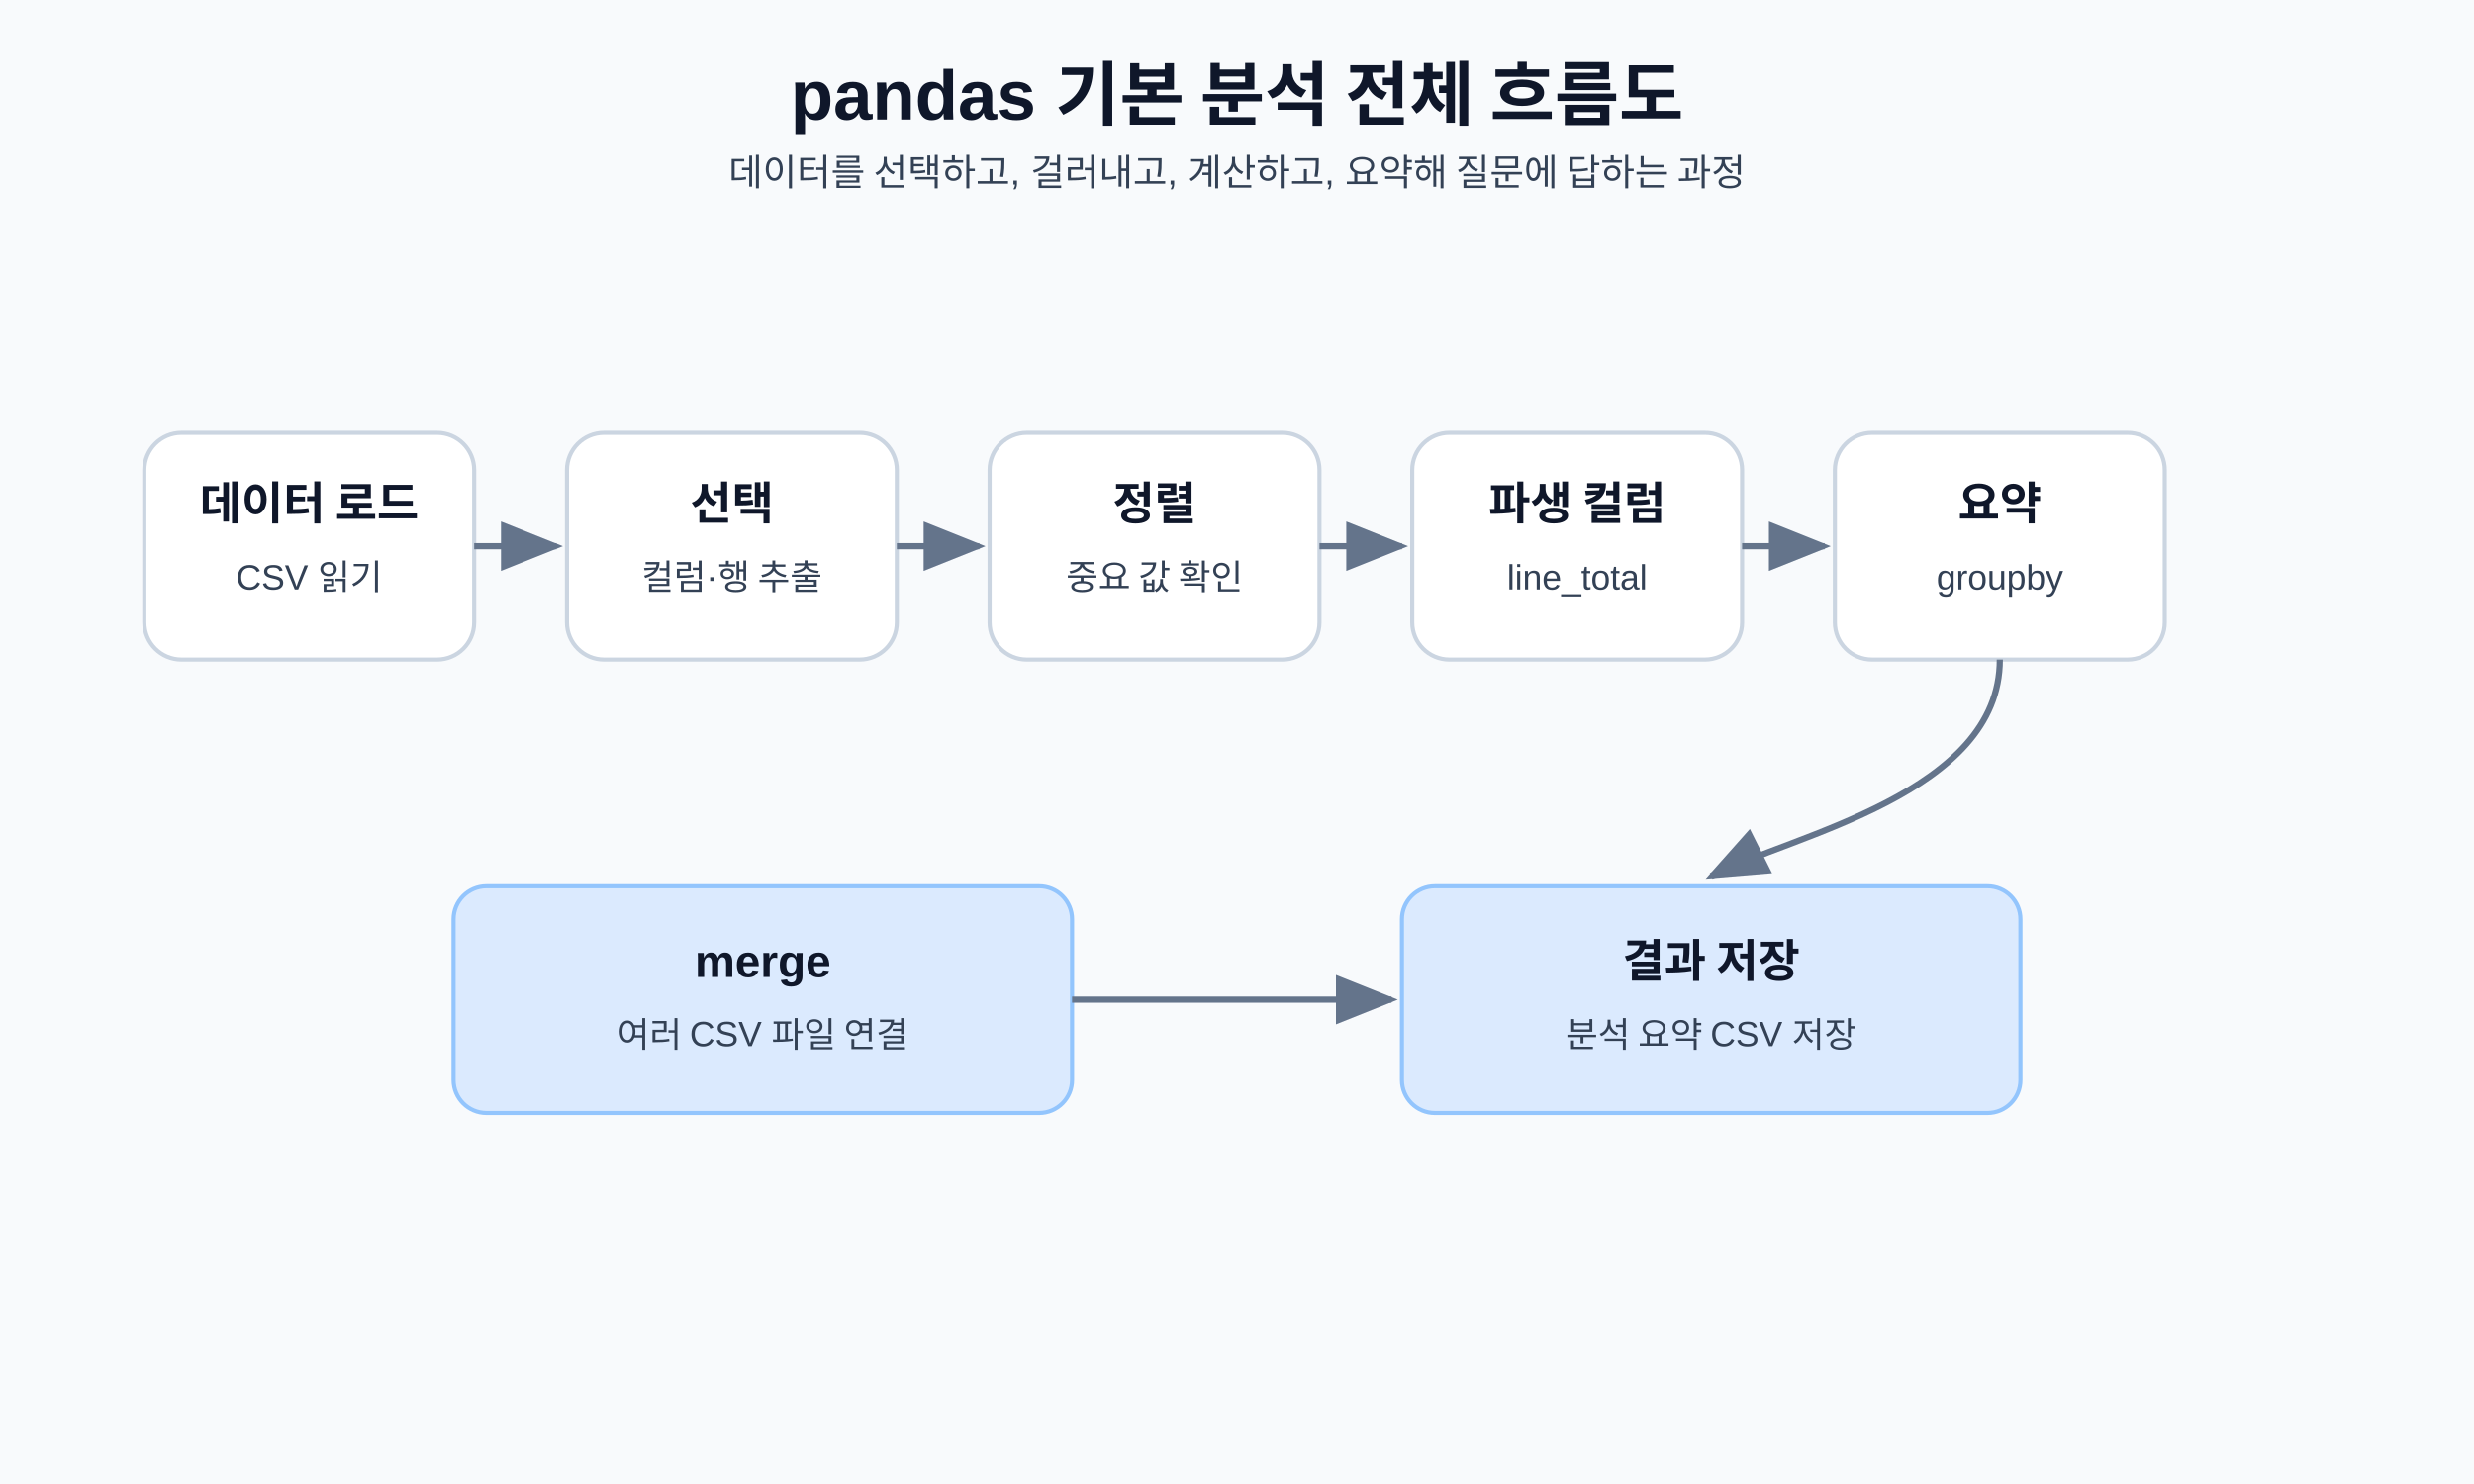
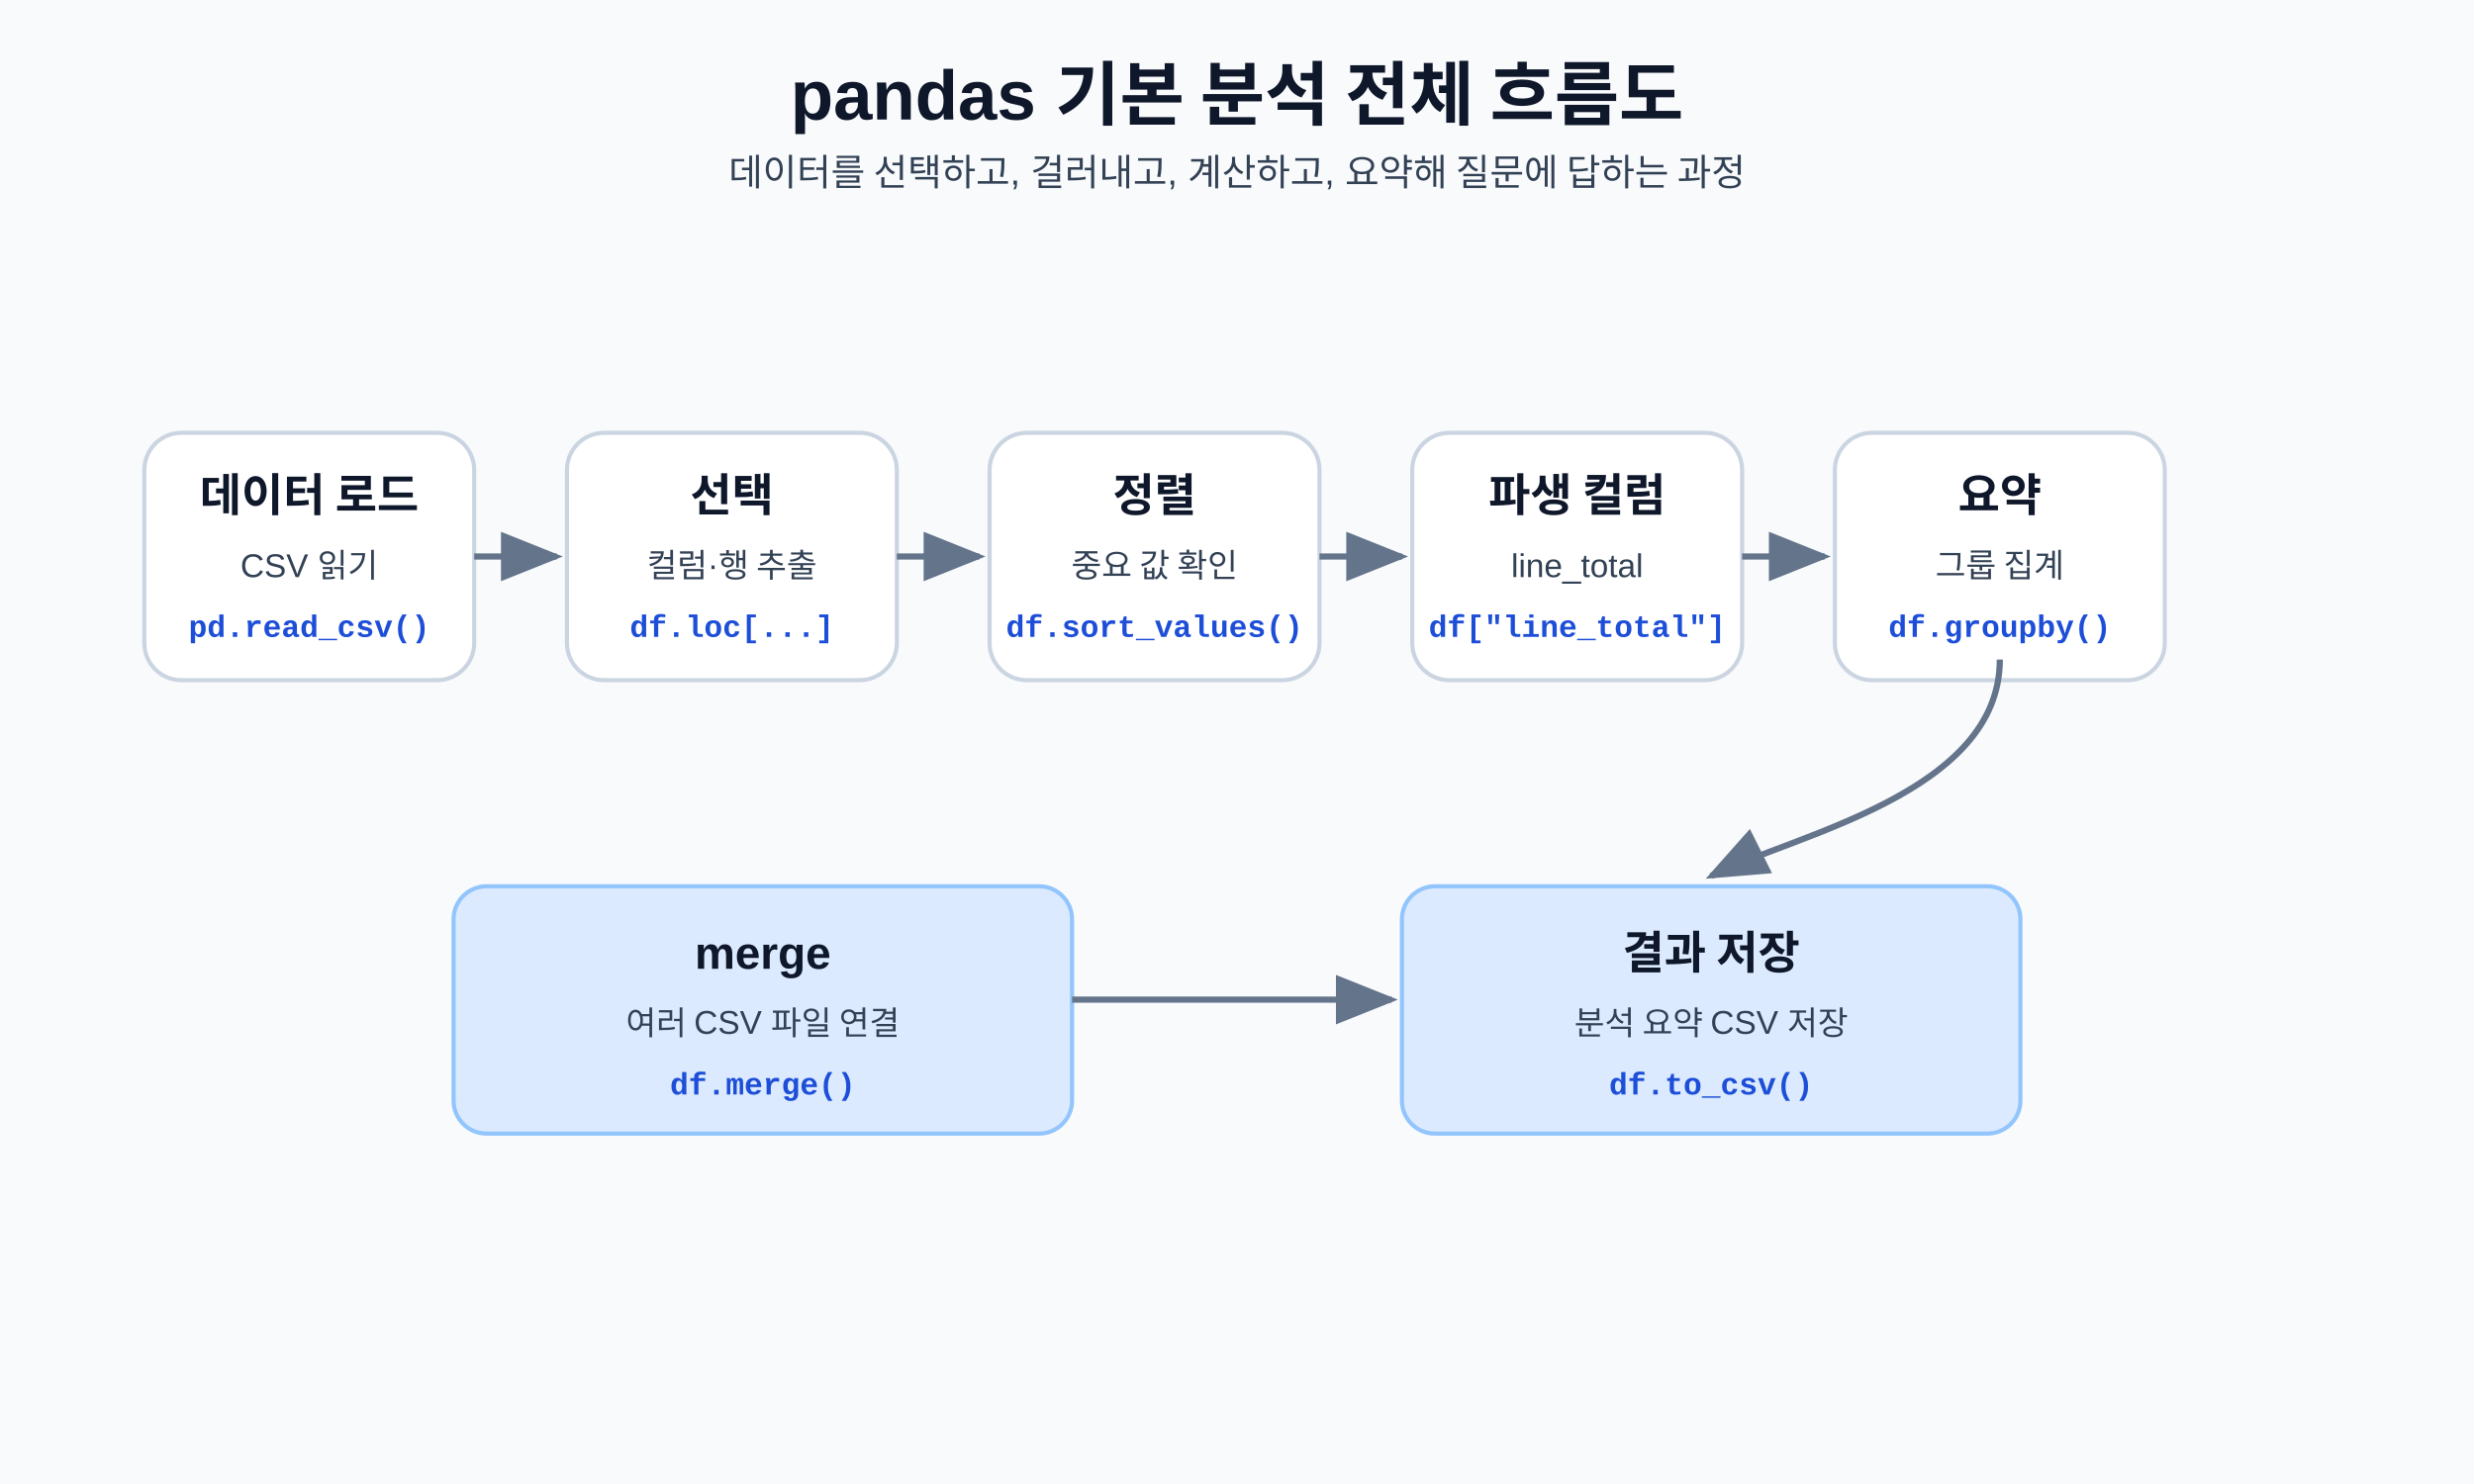
<svg xmlns="http://www.w3.org/2000/svg" width="1200" height="720" viewBox="0 0 1200 720">
  <defs>
    <style>
-       .bg{fill:#f8fafc}.title{font:700 34px Arial,'Noto Sans KR',sans-serif;fill:#0f172a}.sub{font:500 18px Arial,'Noto Sans KR',sans-serif;fill:#334155}.box{fill:#fff;stroke:#cbd5e1;stroke-width:2;rx:18;ry:18}.head{font:700 22px Arial,'Noto Sans KR',sans-serif;fill:#0f172a}.txt{font:500 17px Arial,'Noto Sans KR',sans-serif;fill:#334155}.arrow{stroke:#64748b;stroke-width:3;fill:none;marker-end:url(#a)}.accent{fill:#dbeafe;stroke:#93c5fd;stroke-width:2;rx:16;ry:16}
+       .bg{fill:#f8fafc}.title{font:700 34px Arial,'Noto Sans KR',sans-serif;fill:#0f172a}.sub{font:500 18px Arial,'Noto Sans KR',sans-serif;fill:#334155}.box{fill:#fff;stroke:#cbd5e1;stroke-width:2;rx:18;ry:18}.head{font:700 22px Arial,'Noto Sans KR',sans-serif;fill:#0f172a}.txt{font:500 16px Arial,'Noto Sans KR',sans-serif;fill:#334155}.method{font:700 15px Consolas,'Courier New',monospace;fill:#1d4ed8}.arrow{stroke:#64748b;stroke-width:3;fill:none;marker-end:url(#a)}.accent{fill:#dbeafe;stroke:#93c5fd;stroke-width:2;rx:16;ry:16}
    </style>
    <marker id="a" markerWidth="10" markerHeight="8" refX="9" refY="4" orient="auto">
      <polygon points="0 0,10 4,0 8" fill="#64748b" />
    </marker>
  </defs>
  <rect class="bg" width="1200" height="720" />
  <text x="600" y="58" text-anchor="middle" class="title">pandas 기본 분석 전체 흐름도</text>
  <text x="600" y="90" text-anchor="middle" class="sub">데이터를 선택하고, 걸러내고, 계산하고, 요약해 질문에 답하는 과정</text>
-   <rect x="70" y="210" width="160" height="110" class="box" />
-   <text x="150" y="252" text-anchor="middle" class="head">데이터 로드</text>
-   <text x="150" y="286" text-anchor="middle" class="txt">CSV 읽기</text>
-   <rect x="275" y="210" width="160" height="110" class="box" />
-   <text x="355" y="252" text-anchor="middle" class="head">선택</text>
-   <text x="355" y="286" text-anchor="middle" class="txt">컬럼·행 추출</text>
-   <rect x="480" y="210" width="160" height="110" class="box" />
-   <text x="560" y="252" text-anchor="middle" class="head">정렬</text>
-   <text x="560" y="286" text-anchor="middle" class="txt">중요 값 확인</text>
-   <rect x="685" y="210" width="160" height="110" class="box" />
-   <text x="765" y="252" text-anchor="middle" class="head">파생 컬럼</text>
-   <text x="765" y="286" text-anchor="middle" class="txt">line_total</text>
-   <rect x="890" y="210" width="160" height="110" class="box" />
-   <text x="970" y="252" text-anchor="middle" class="head">요약</text>
-   <text x="970" y="286" text-anchor="middle" class="txt">groupby</text>
-   <path class="arrow" d="M230 265H270" />
-   <path class="arrow" d="M435 265H475" />
-   <path class="arrow" d="M640 265H680" />
-   <path class="arrow" d="M845 265H885" />
-   <rect x="220" y="430" width="300" height="110" class="accent" />
-   <text x="370" y="474" text-anchor="middle" class="head">merge</text>
-   <text x="370" y="508" text-anchor="middle" class="txt">여러 CSV 파일 연결</text>
-   <rect x="680" y="430" width="300" height="110" class="accent" />
-   <text x="830" y="474" text-anchor="middle" class="head">결과 저장</text>
-   <text x="830" y="508" text-anchor="middle" class="txt">분석 요약 CSV 저장</text>
+   <rect x="70" y="210" width="160" height="120" class="box" />
+   <text x="150" y="248" text-anchor="middle" class="head">데이터 로드</text>
+   <text x="150" y="280" text-anchor="middle" class="txt">CSV 읽기</text>
+   <text x="150" y="309" text-anchor="middle" class="method">pd.read_csv()</text>
+   <rect x="275" y="210" width="160" height="120" class="box" />
+   <text x="355" y="248" text-anchor="middle" class="head">선택</text>
+   <text x="355" y="280" text-anchor="middle" class="txt">컬럼·행 추출</text>
+   <text x="355" y="309" text-anchor="middle" class="method">df.loc[...]</text>
+   <rect x="480" y="210" width="160" height="120" class="box" />
+   <text x="560" y="248" text-anchor="middle" class="head">정렬</text>
+   <text x="560" y="280" text-anchor="middle" class="txt">중요 값 확인</text>
+   <text x="560" y="309" text-anchor="middle" class="method">df.sort_values()</text>
+   <rect x="685" y="210" width="160" height="120" class="box" />
+   <text x="765" y="248" text-anchor="middle" class="head">파생 컬럼</text>
+   <text x="765" y="280" text-anchor="middle" class="txt">line_total</text>
+   <text x="765" y="309" text-anchor="middle" class="method">df["line_total"]</text>
+   <rect x="890" y="210" width="160" height="120" class="box" />
+   <text x="970" y="248" text-anchor="middle" class="head">요약</text>
+   <text x="970" y="280" text-anchor="middle" class="txt">그룹 집계</text>
+   <text x="970" y="309" text-anchor="middle" class="method">df.groupby()</text>
+   <path class="arrow" d="M230 270H270" />
+   <path class="arrow" d="M435 270H475" />
+   <path class="arrow" d="M640 270H680" />
+   <path class="arrow" d="M845 270H885" />
+   <rect x="220" y="430" width="300" height="120" class="accent" />
+   <text x="370" y="470" text-anchor="middle" class="head">merge</text>
+   <text x="370" y="502" text-anchor="middle" class="txt">여러 CSV 파일 연결</text>
+   <text x="370" y="531" text-anchor="middle" class="method">df.merge()</text>
+   <rect x="680" y="430" width="300" height="120" class="accent" />
+   <text x="830" y="470" text-anchor="middle" class="head">결과 저장</text>
+   <text x="830" y="502" text-anchor="middle" class="txt">분석 요약 CSV 저장</text>
+   <text x="830" y="531" text-anchor="middle" class="method">df.to_csv()</text>
  <path class="arrow" d="M970 320C970 385 870 405 830 425" />
  <path class="arrow" d="M520 485H675" />
</svg>
